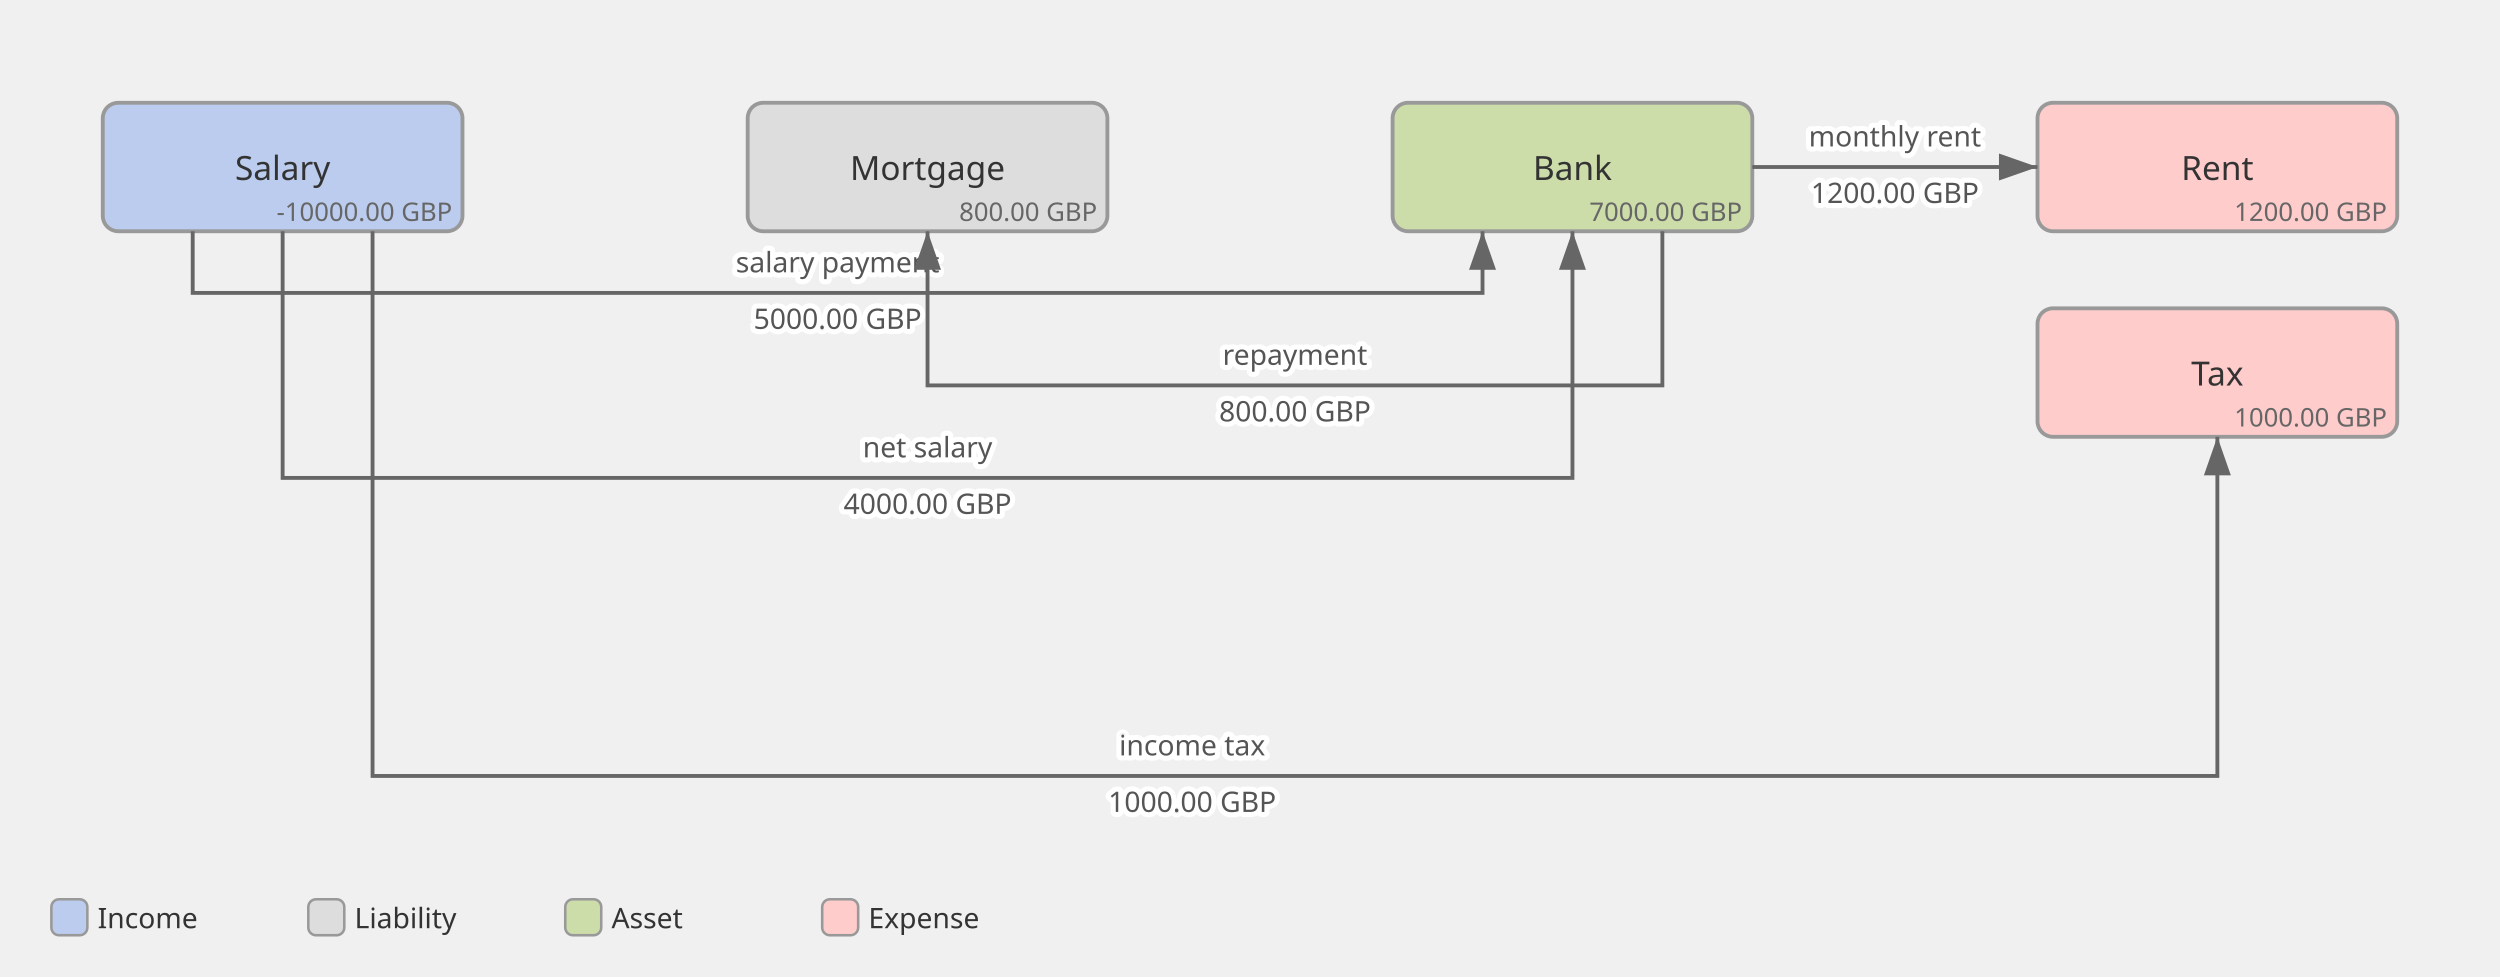
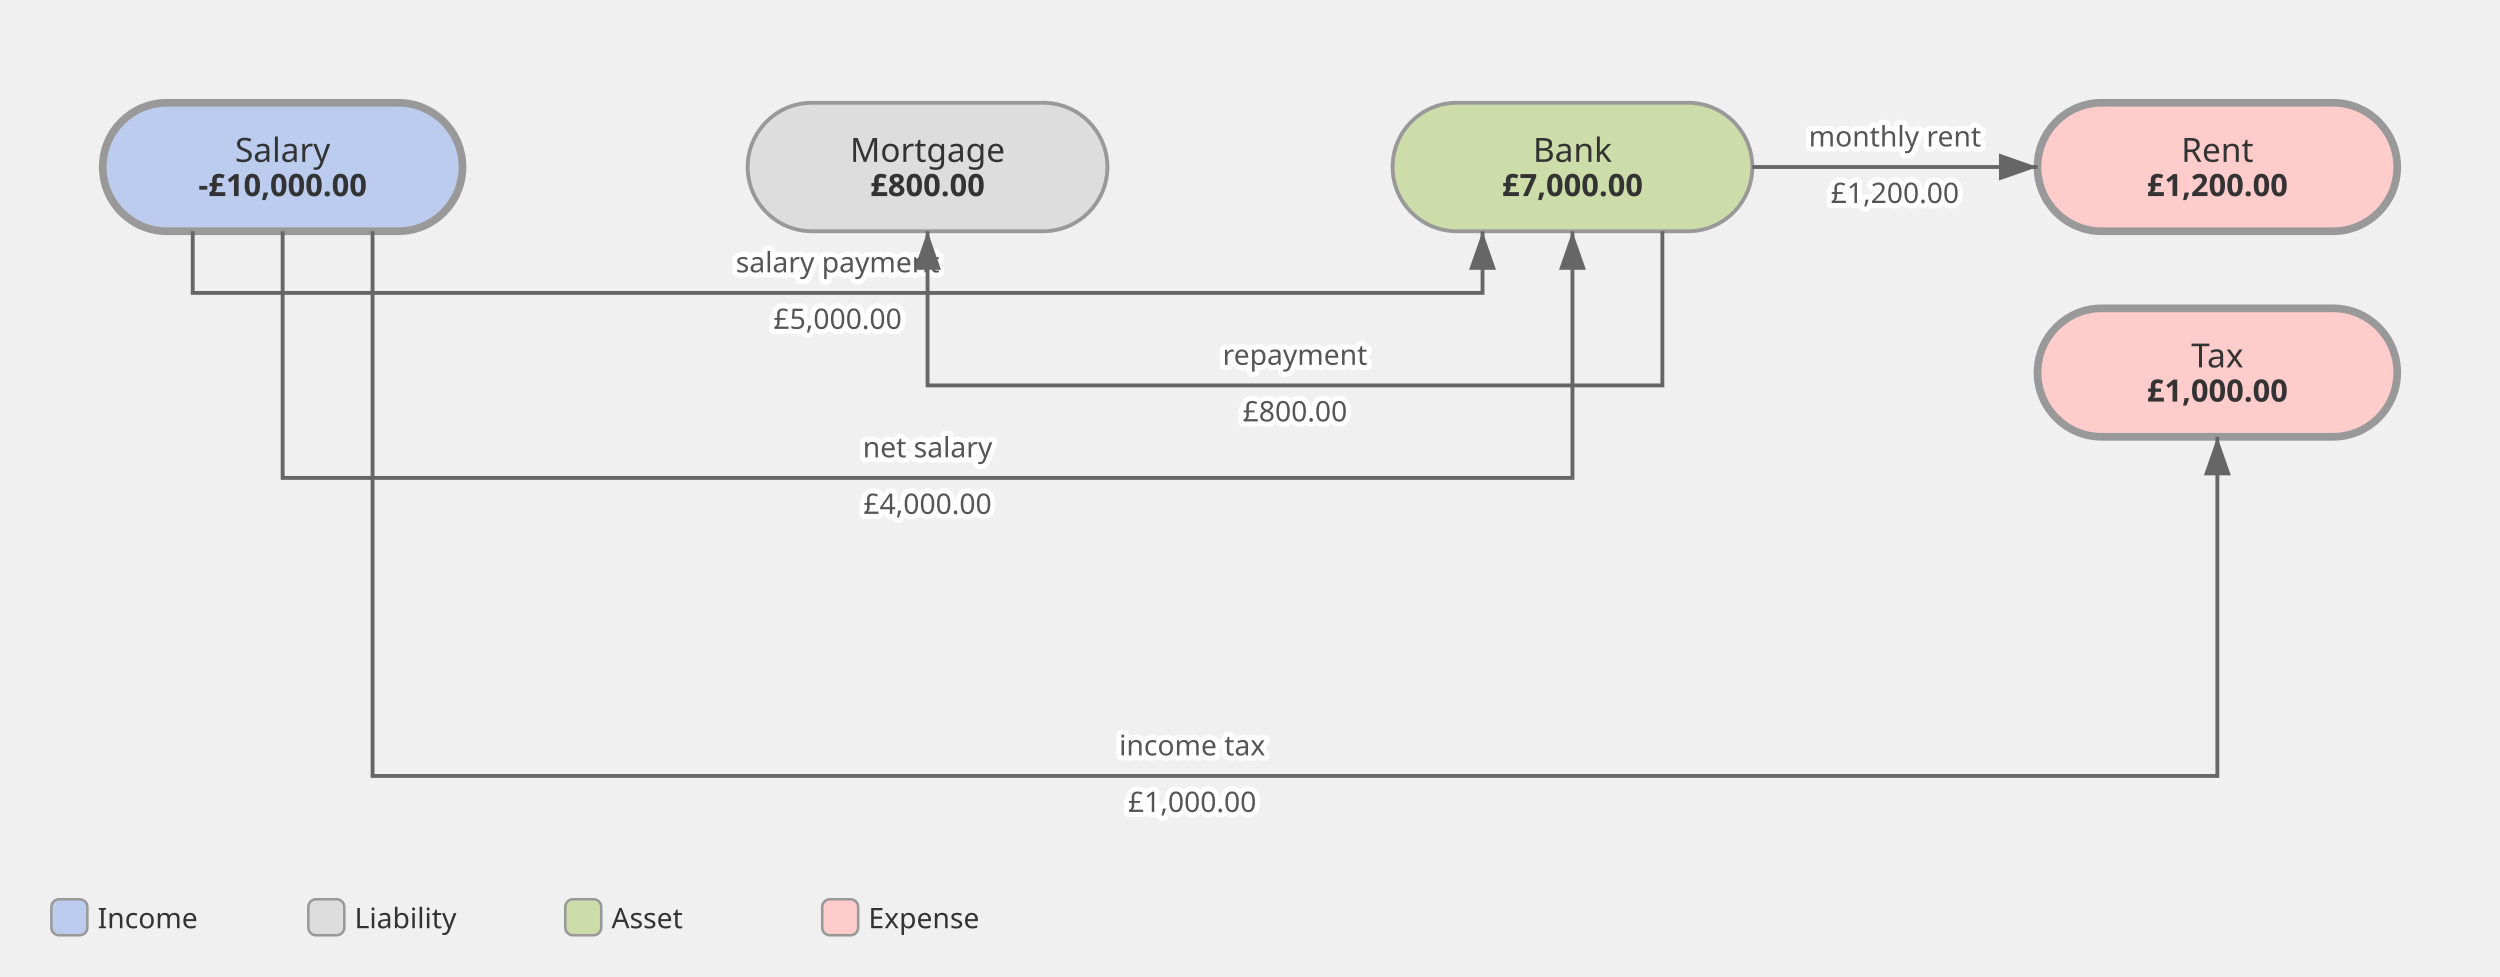
<svg xmlns="http://www.w3.org/2000/svg" viewBox="0 0 973 380" width="973" height="380">
  <defs>
    <marker id="arrowhead" markerWidth="10" markerHeight="7" refX="10" refY="3.5" orient="auto">
      <polygon points="0 0, 10 3.5, 0 7" fill="#666" />
    </marker>
  </defs>
  <style>
  .node rect { stroke: #999; stroke-width: 1.5; rx: 6; ry: 6; }
  .node text { font-family: sans-serif; font-size: 13px; fill: #333; text-anchor: middle; dominant-baseline: central; }
  .node .balance { font-size: 10px; fill: #666; text-anchor: end; dominant-baseline: auto; }
  .edge path { fill: none; stroke: #666; stroke-width: 1.5; marker-end: url(#arrowhead); }
  .edge text { font-family: sans-serif; font-size: 11px; fill: #555; text-anchor: middle; paint-order: stroke; stroke: #fff; stroke-width: 4px; stroke-linejoin: round; }
  .edge text.on-path { dominant-baseline: central; }
  .legend text { font-family: sans-serif; font-size: 11px; fill: #333; dominant-baseline: central; }
  .legend rect { stroke: #999; stroke-width: 1; rx: 3; ry: 3; }
+   .node text.name-above { dominant-baseline: auto; }
+   .node .balance-below { font-size: 12px; font-weight: bold; fill: #333; dominant-baseline: hanging; }
</style>
  <g class="node" transform="translate(40,40)">
-     <rect width="140" height="50" fill="#BCE" />
-     <text x="70" y="25">Salary</text>
-     <text class="balance" x="140" y="50" dx="-4" dy="-4">-10000.00 GBP</text>
+     <rect width="140" height="50" fill="#BCE" style="rx: 25px; ry: 25px; stroke-width: 3px" />
+     <text class="name-above" x="70" y="23">Salary</text>
+     <text class="balance-below" x="70" y="27">-£10,000.00</text>
  </g>
  <g class="node" transform="translate(291,40)">
-     <rect width="140" height="50" fill="#DDD" />
-     <text x="70" y="25">Mortgage</text>
-     <text class="balance" x="140" y="50" dx="-4" dy="-4">800.00 GBP</text>
+     <rect width="140" height="50" fill="#DDD" style="rx: 25px; ry: 25px" />
+     <text class="name-above" x="70" y="23">Mortgage</text>
+     <text class="balance-below" x="70" y="27">£800.00</text>
  </g>
  <g class="node" transform="translate(542,40)">
-     <rect width="140" height="50" fill="#CDA" />
-     <text x="70" y="25">Bank</text>
-     <text class="balance" x="140" y="50" dx="-4" dy="-4">7000.00 GBP</text>
+     <rect width="140" height="50" fill="#CDA" style="rx: 25px; ry: 25px" />
+     <text class="name-above" x="70" y="23">Bank</text>
+     <text class="balance-below" x="70" y="27">£7,000.00</text>
  </g>
  <g class="node" transform="translate(793,40)">
-     <rect width="140" height="50" fill="#FCC" />
-     <text x="70" y="25">Rent</text>
-     <text class="balance" x="140" y="50" dx="-4" dy="-4">1200.00 GBP</text>
+     <rect width="140" height="50" fill="#FCC" style="rx: 25px; ry: 25px; stroke-width: 3px" />
+     <text class="name-above" x="70" y="23">Rent</text>
+     <text class="balance-below" x="70" y="27">£1,200.00</text>
  </g>
  <g class="node" transform="translate(793,120)">
-     <rect width="140" height="50" fill="#FCC" />
-     <text x="70" y="25">Tax</text>
-     <text class="balance" x="140" y="50" dx="-4" dy="-4">1000.00 GBP</text>
+     <rect width="140" height="50" fill="#FCC" style="rx: 25px; ry: 25px; stroke-width: 3px" />
+     <text class="name-above" x="70" y="23">Tax</text>
+     <text class="balance-below" x="70" y="27">£1,000.00</text>
  </g>
  <g class="edge">
    <path d="M75.0,90.0 L75.0,114.0 L577.0,114.0 L577.0,90.0" />
    <text x="326" y="106">salary payment</text>
-     <text x="326" y="128">5000.00 GBP</text>
+     <text x="326" y="128">£5,000.00</text>
  </g>
  <g class="edge">
    <path d="M682.0,65.0 L793.0,65.0" />
    <text x="737.5" y="57">monthly rent</text>
-     <text x="737.5" y="79">1200.00 GBP</text>
+     <text x="737.5" y="79">£1,200.00</text>
  </g>
  <g class="edge">
    <path d="M647.0,90.0 L647.0,150.0 L361.0,150.0 L361.0,90.0" />
    <text x="504" y="142">repayment</text>
-     <text x="504" y="164">800.00 GBP</text>
+     <text x="504" y="164">£800.00</text>
  </g>
  <g class="edge">
    <path d="M110.0,90.0 L110.0,186.0 L612.0,186.0 L612.0,90.0" />
    <text x="361" y="178">net salary</text>
-     <text x="361" y="200">4000.00 GBP</text>
+     <text x="361" y="200">£4,000.00</text>
  </g>
  <g class="edge">
    <path d="M145.0,90.0 L145.0,302.0 L863.0,302.0 L863.0,170.0" />
    <text x="464" y="294">income tax</text>
-     <text x="464" y="316">1000.00 GBP</text>
+     <text x="464" y="316">£1,000.00</text>
  </g>
  <g class="legend" transform="translate(20,380)" dy="-30">
    <rect x="0" y="-30" width="14" height="14" fill="#BCE" />
    <text x="18" y="-23">Income</text>
    <rect x="100" y="-30" width="14" height="14" fill="#DDD" />
    <text x="118" y="-23">Liability</text>
    <rect x="200" y="-30" width="14" height="14" fill="#CDA" />
    <text x="218" y="-23">Asset</text>
    <rect x="300" y="-30" width="14" height="14" fill="#FCC" />
    <text x="318" y="-23">Expense</text>
  </g>
</svg>
